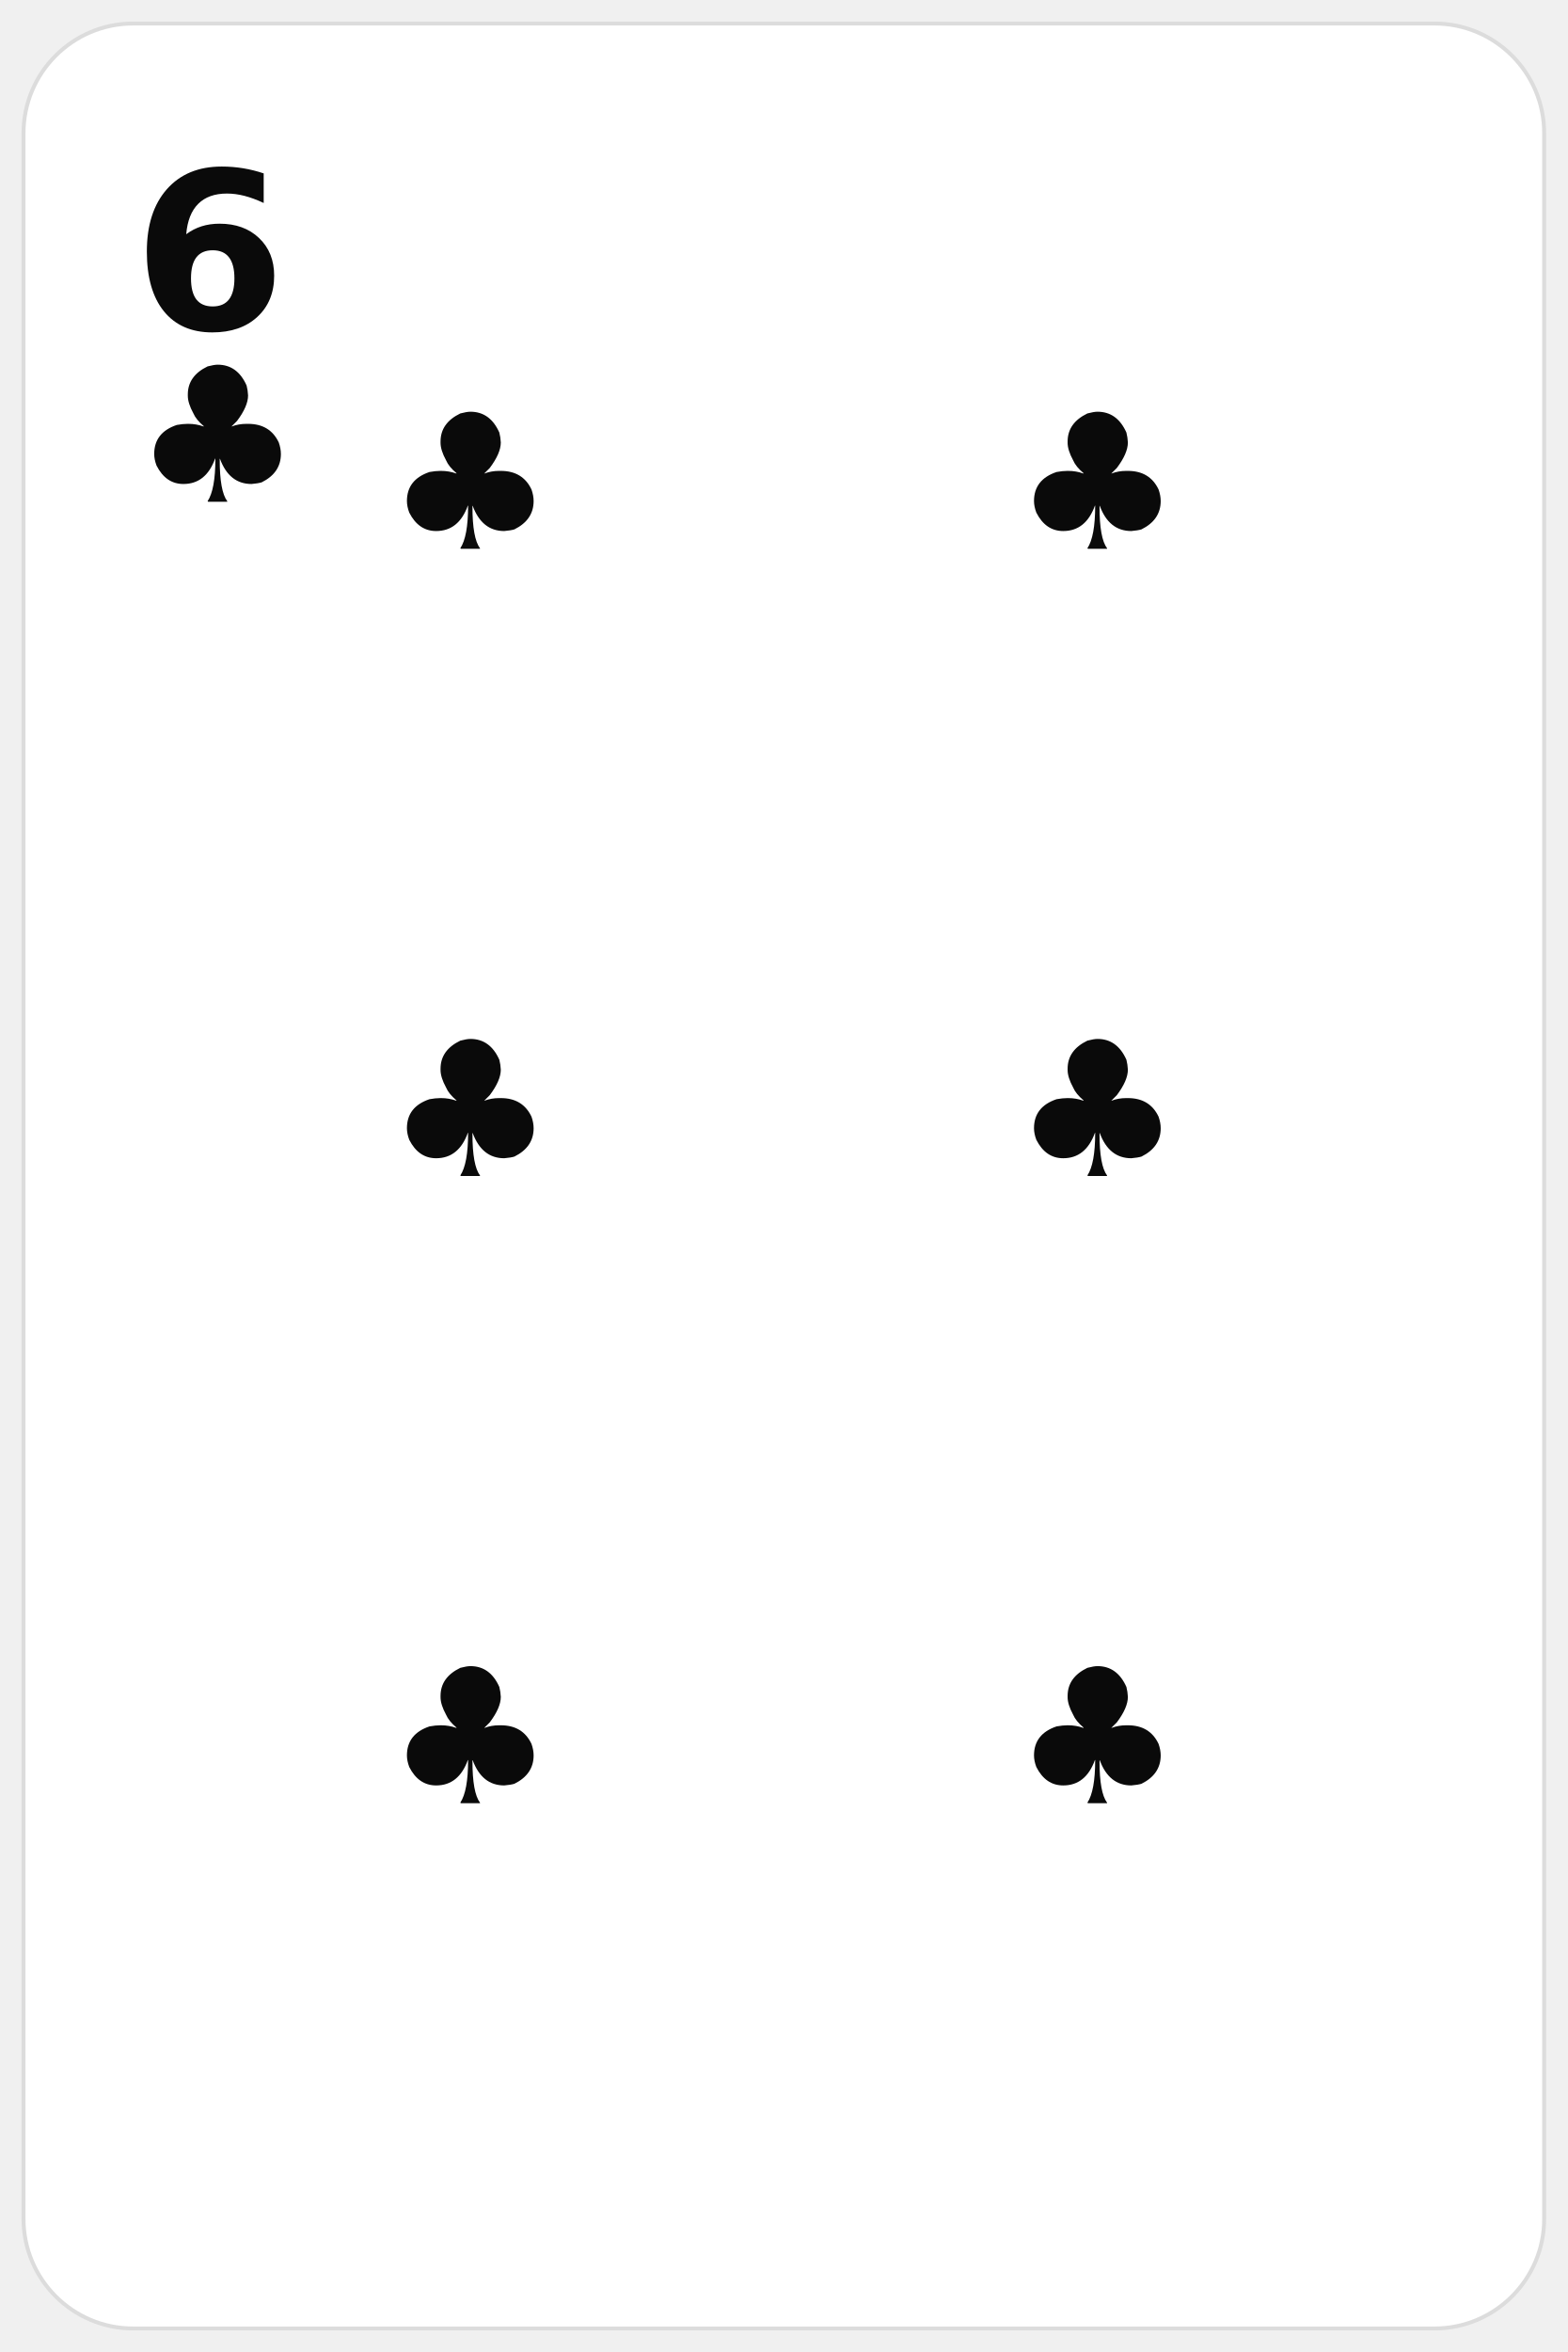
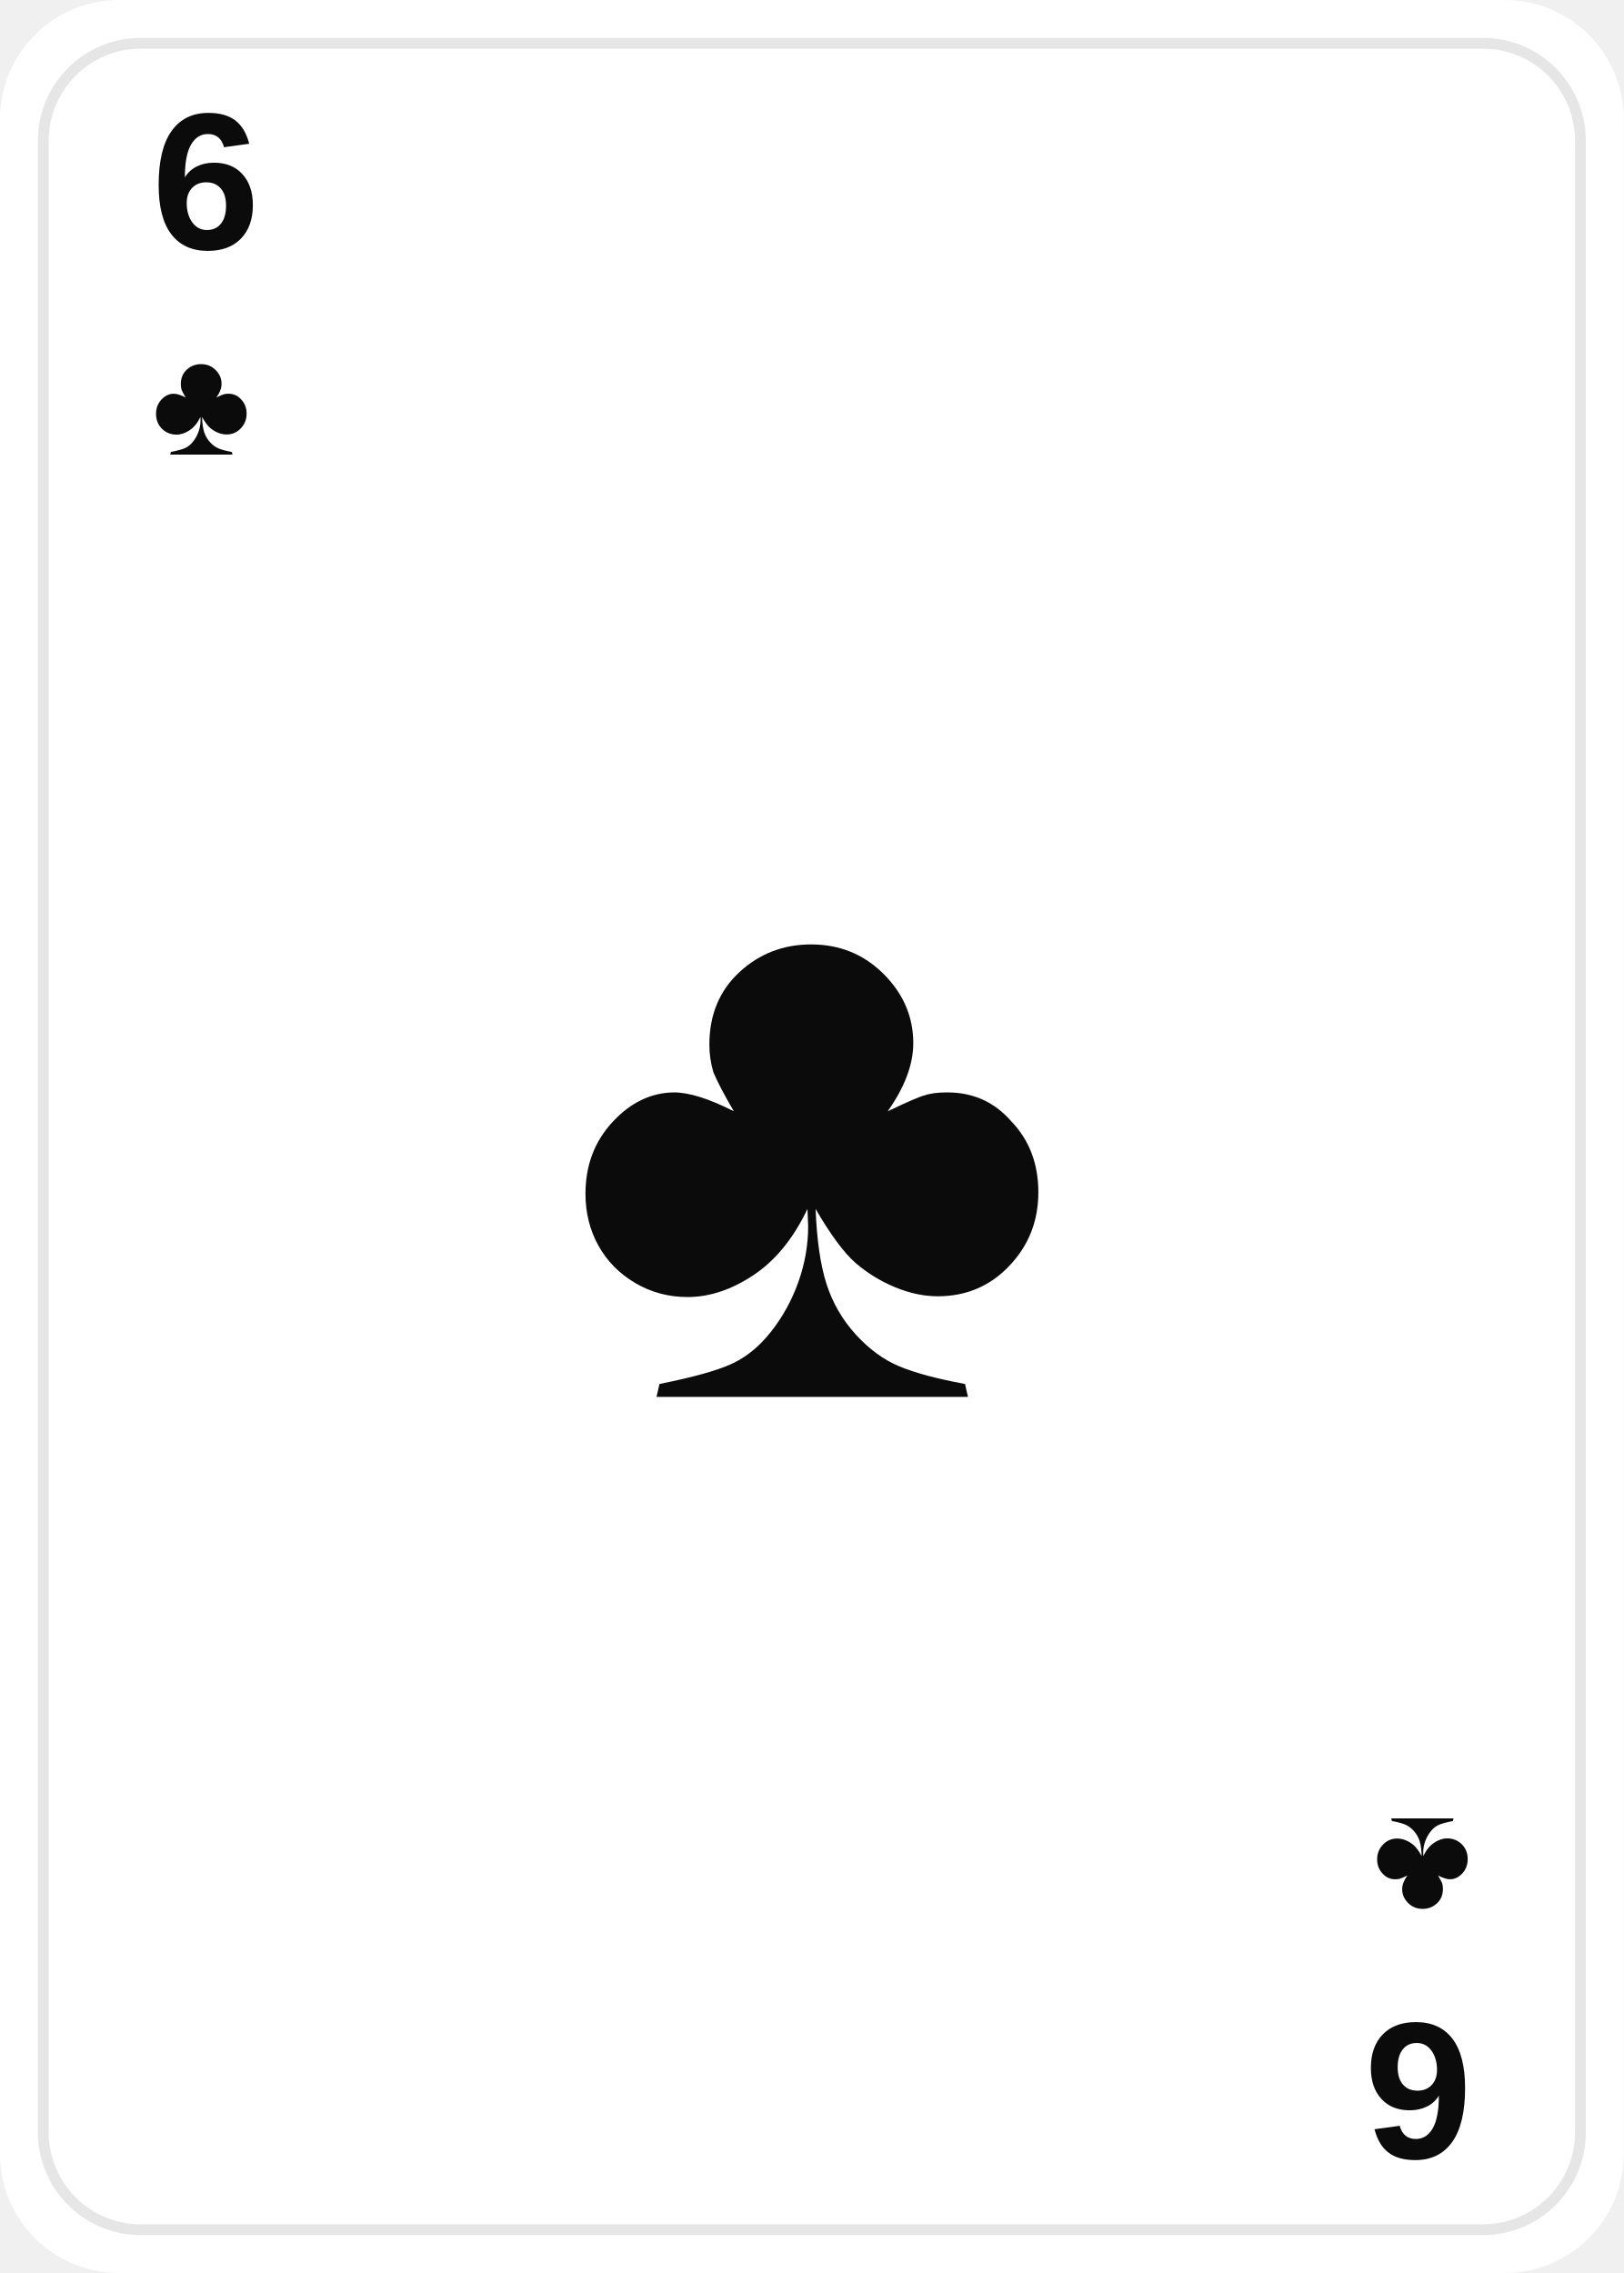
- <svg xmlns="http://www.w3.org/2000/svg" width="400" height="600" viewBox="0 0 400 600">
-   <rect x="6" y="6" width="388" height="588" rx="28" ry="28" fill="#ffffff" stroke="#dcdcdc" />
-   <text x="34" y="84" font-family="DejaVu Sans" font-weight="800" fill="#0a0a0a" font-size="56">6</text>
-   <text x="34" y="128" font-family="DejaVu Sans" font-weight="700" fill="#0a0a0a" font-size="48">♣</text>
-   <text x="120" y="140" font-family="DejaVu Sans" font-weight="800" fill="#0a0a0a" font-size="48" text-anchor="middle">♣</text>
-   <text x="280" y="140" font-family="DejaVu Sans" font-weight="800" fill="#0a0a0a" font-size="48" text-anchor="middle">♣</text>
-   <text x="120" y="300" font-family="DejaVu Sans" font-weight="800" fill="#0a0a0a" font-size="48" text-anchor="middle">♣</text>
-   <text x="280" y="300" font-family="DejaVu Sans" font-weight="800" fill="#0a0a0a" font-size="48" text-anchor="middle">♣</text>
-   <text x="120" y="460" font-family="DejaVu Sans" font-weight="800" fill="#0a0a0a" font-size="48" text-anchor="middle">♣</text>
-   <text x="280" y="460" font-family="DejaVu Sans" font-weight="800" fill="#0a0a0a" font-size="48" text-anchor="middle">♣</text>
+ <svg xmlns="http://www.w3.org/2000/svg" width="300" height="420" viewBox="0 0 300 420" xml:lang="en">
+   <rect width="300" height="420" rx="22" fill="#ffffff" />
+   <rect x="8" y="8" width="284" height="404" rx="18" fill="none" stroke="#e6e6e6" stroke-width="2" />
+   <text x="28" y="46" font-family="Arial, Helvetica, sans-serif" font-size="36" font-weight="700" fill="#0b0b0b">
+     6
+   </text>
+   <text x="28" y="84" font-family="Arial, Helvetica, sans-serif" font-size="28" fill="#0b0b0b">
+     ♣
+   </text>
+   <text x="50%" y="52%" font-family="Arial, Helvetica, sans-serif" font-size="140" font-weight="700" fill="#0b0b0b" text-anchor="middle" dominant-baseline="middle">♣</text>
+   <g transform="translate(300,420) rotate(180)">
+     <text x="28" y="46" font-family="Arial, Helvetica, sans-serif" font-size="36" font-weight="700" fill="#0b0b0b">
+       6
+     </text>
+     <text x="28" y="84" font-family="Arial, Helvetica, sans-serif" font-size="28" fill="#0b0b0b">
+       ♣
+     </text>
+   </g>
</svg>
